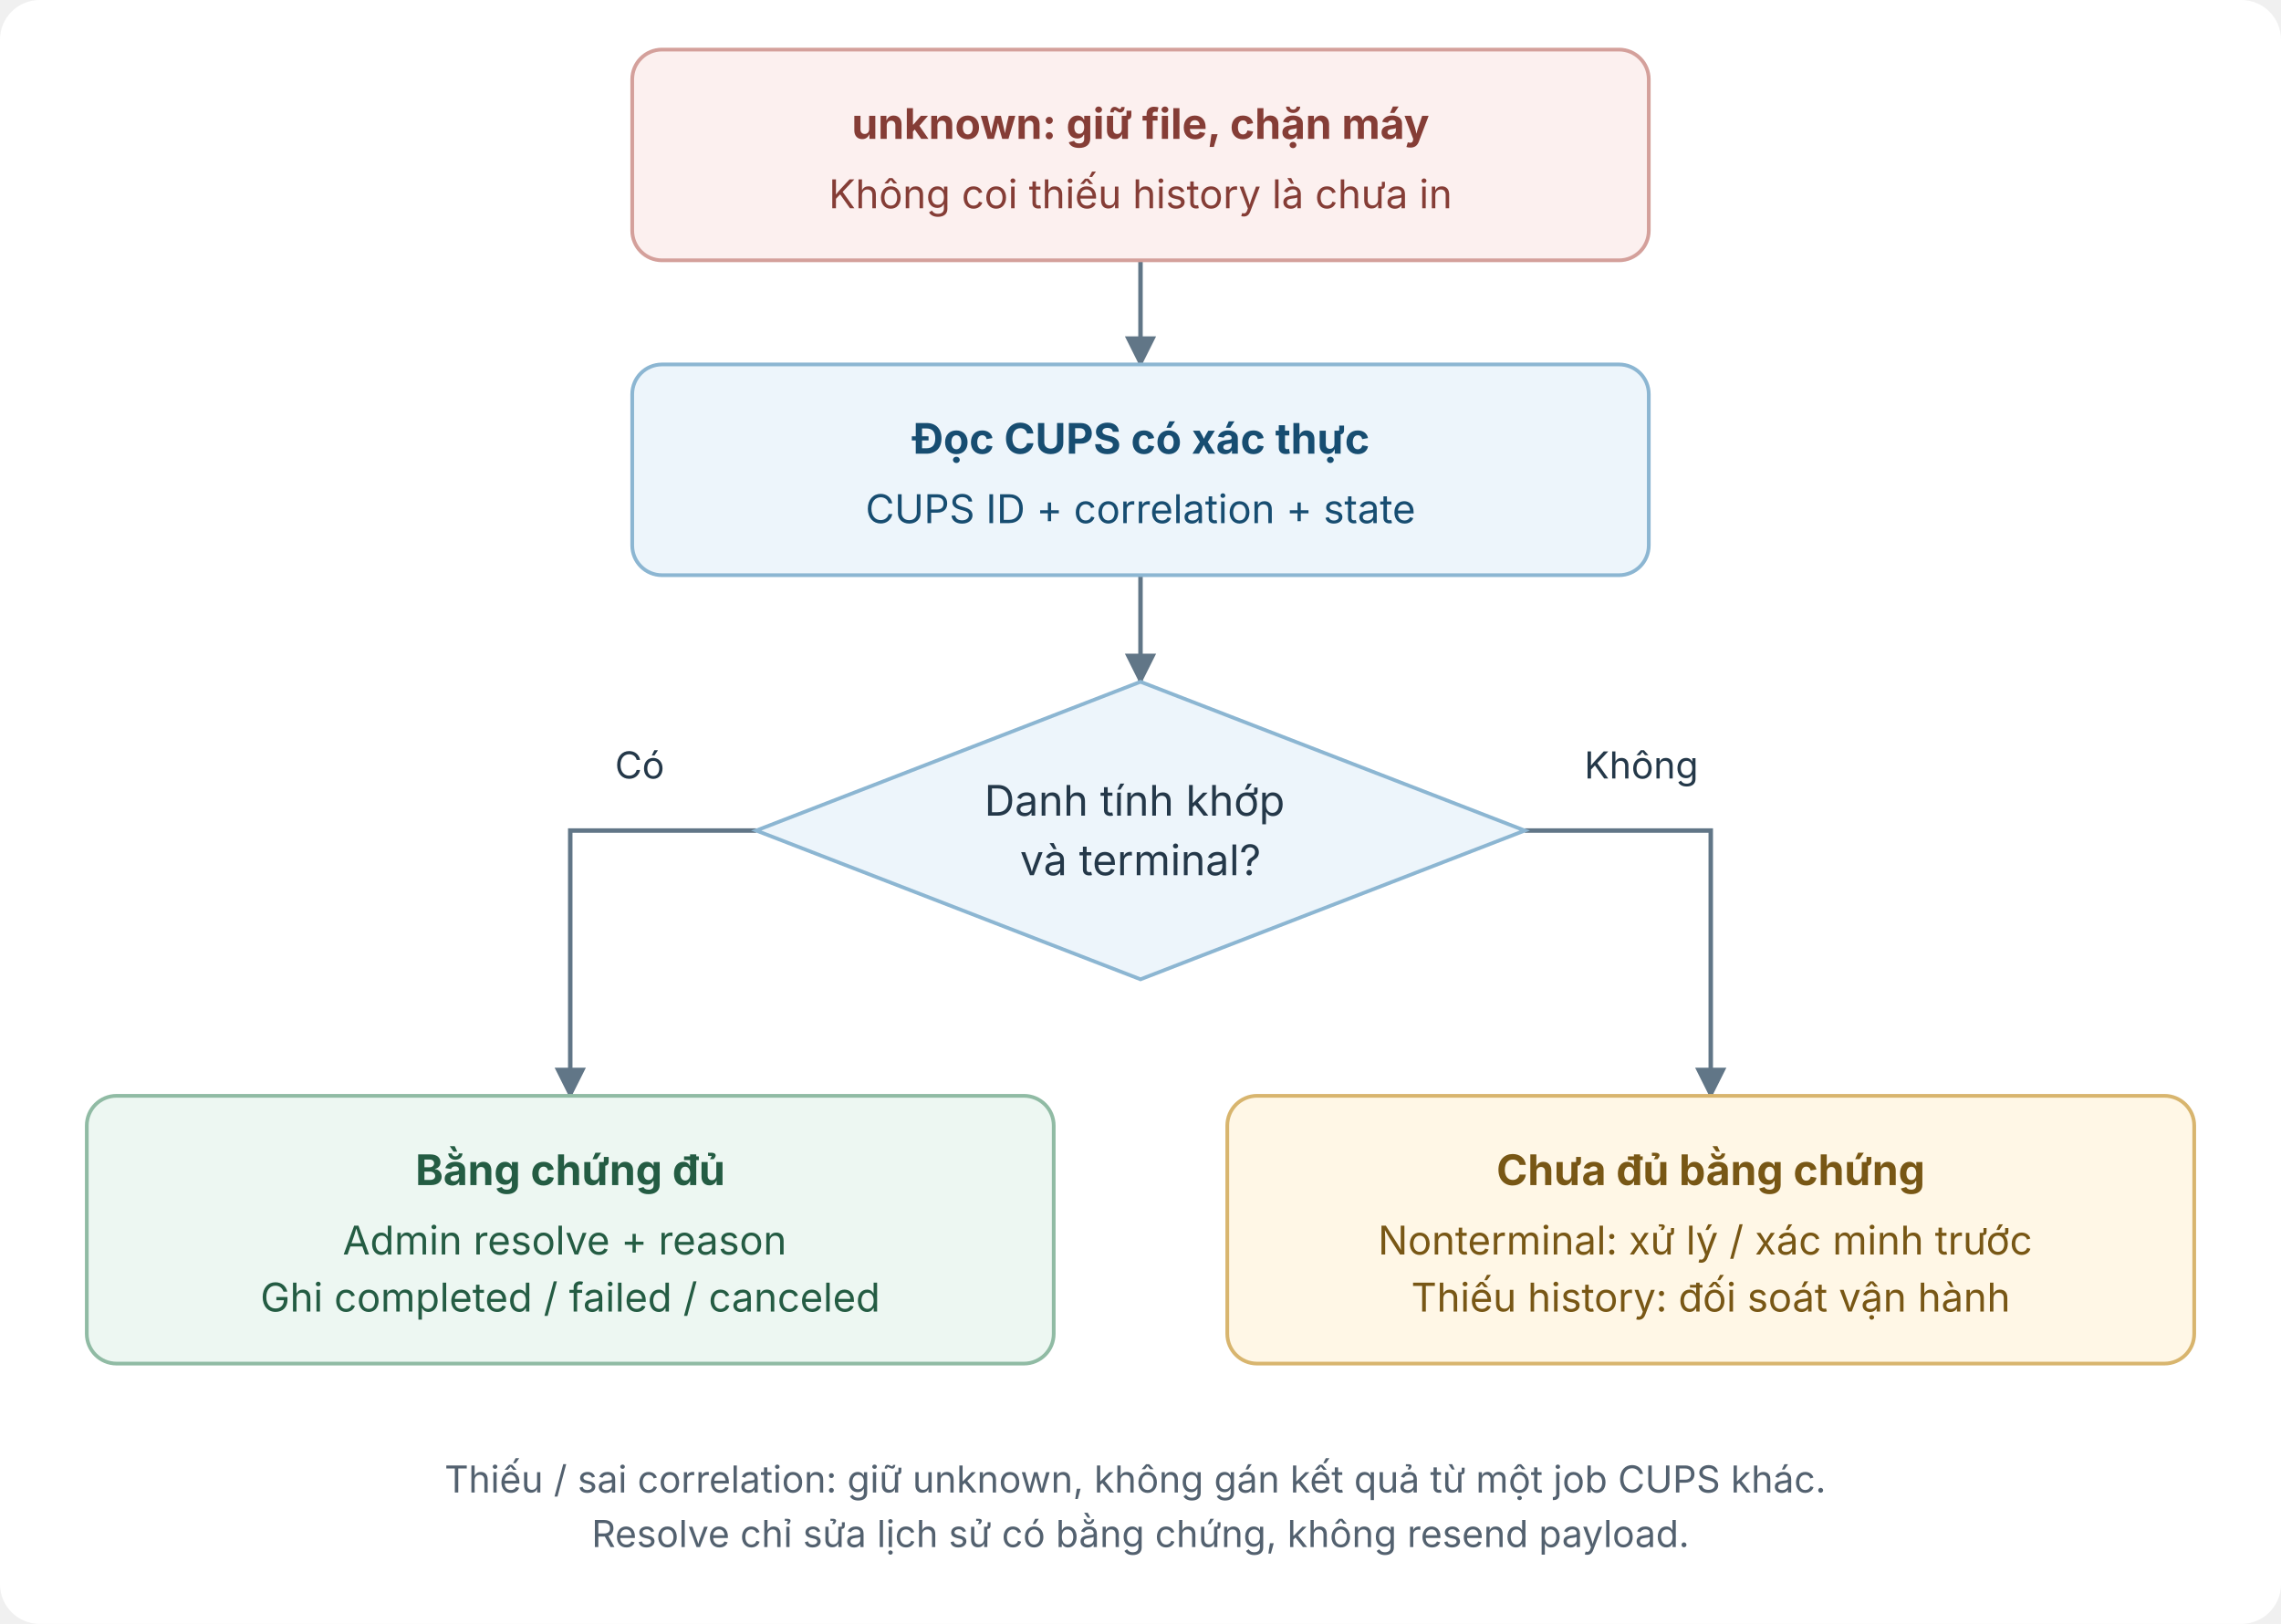
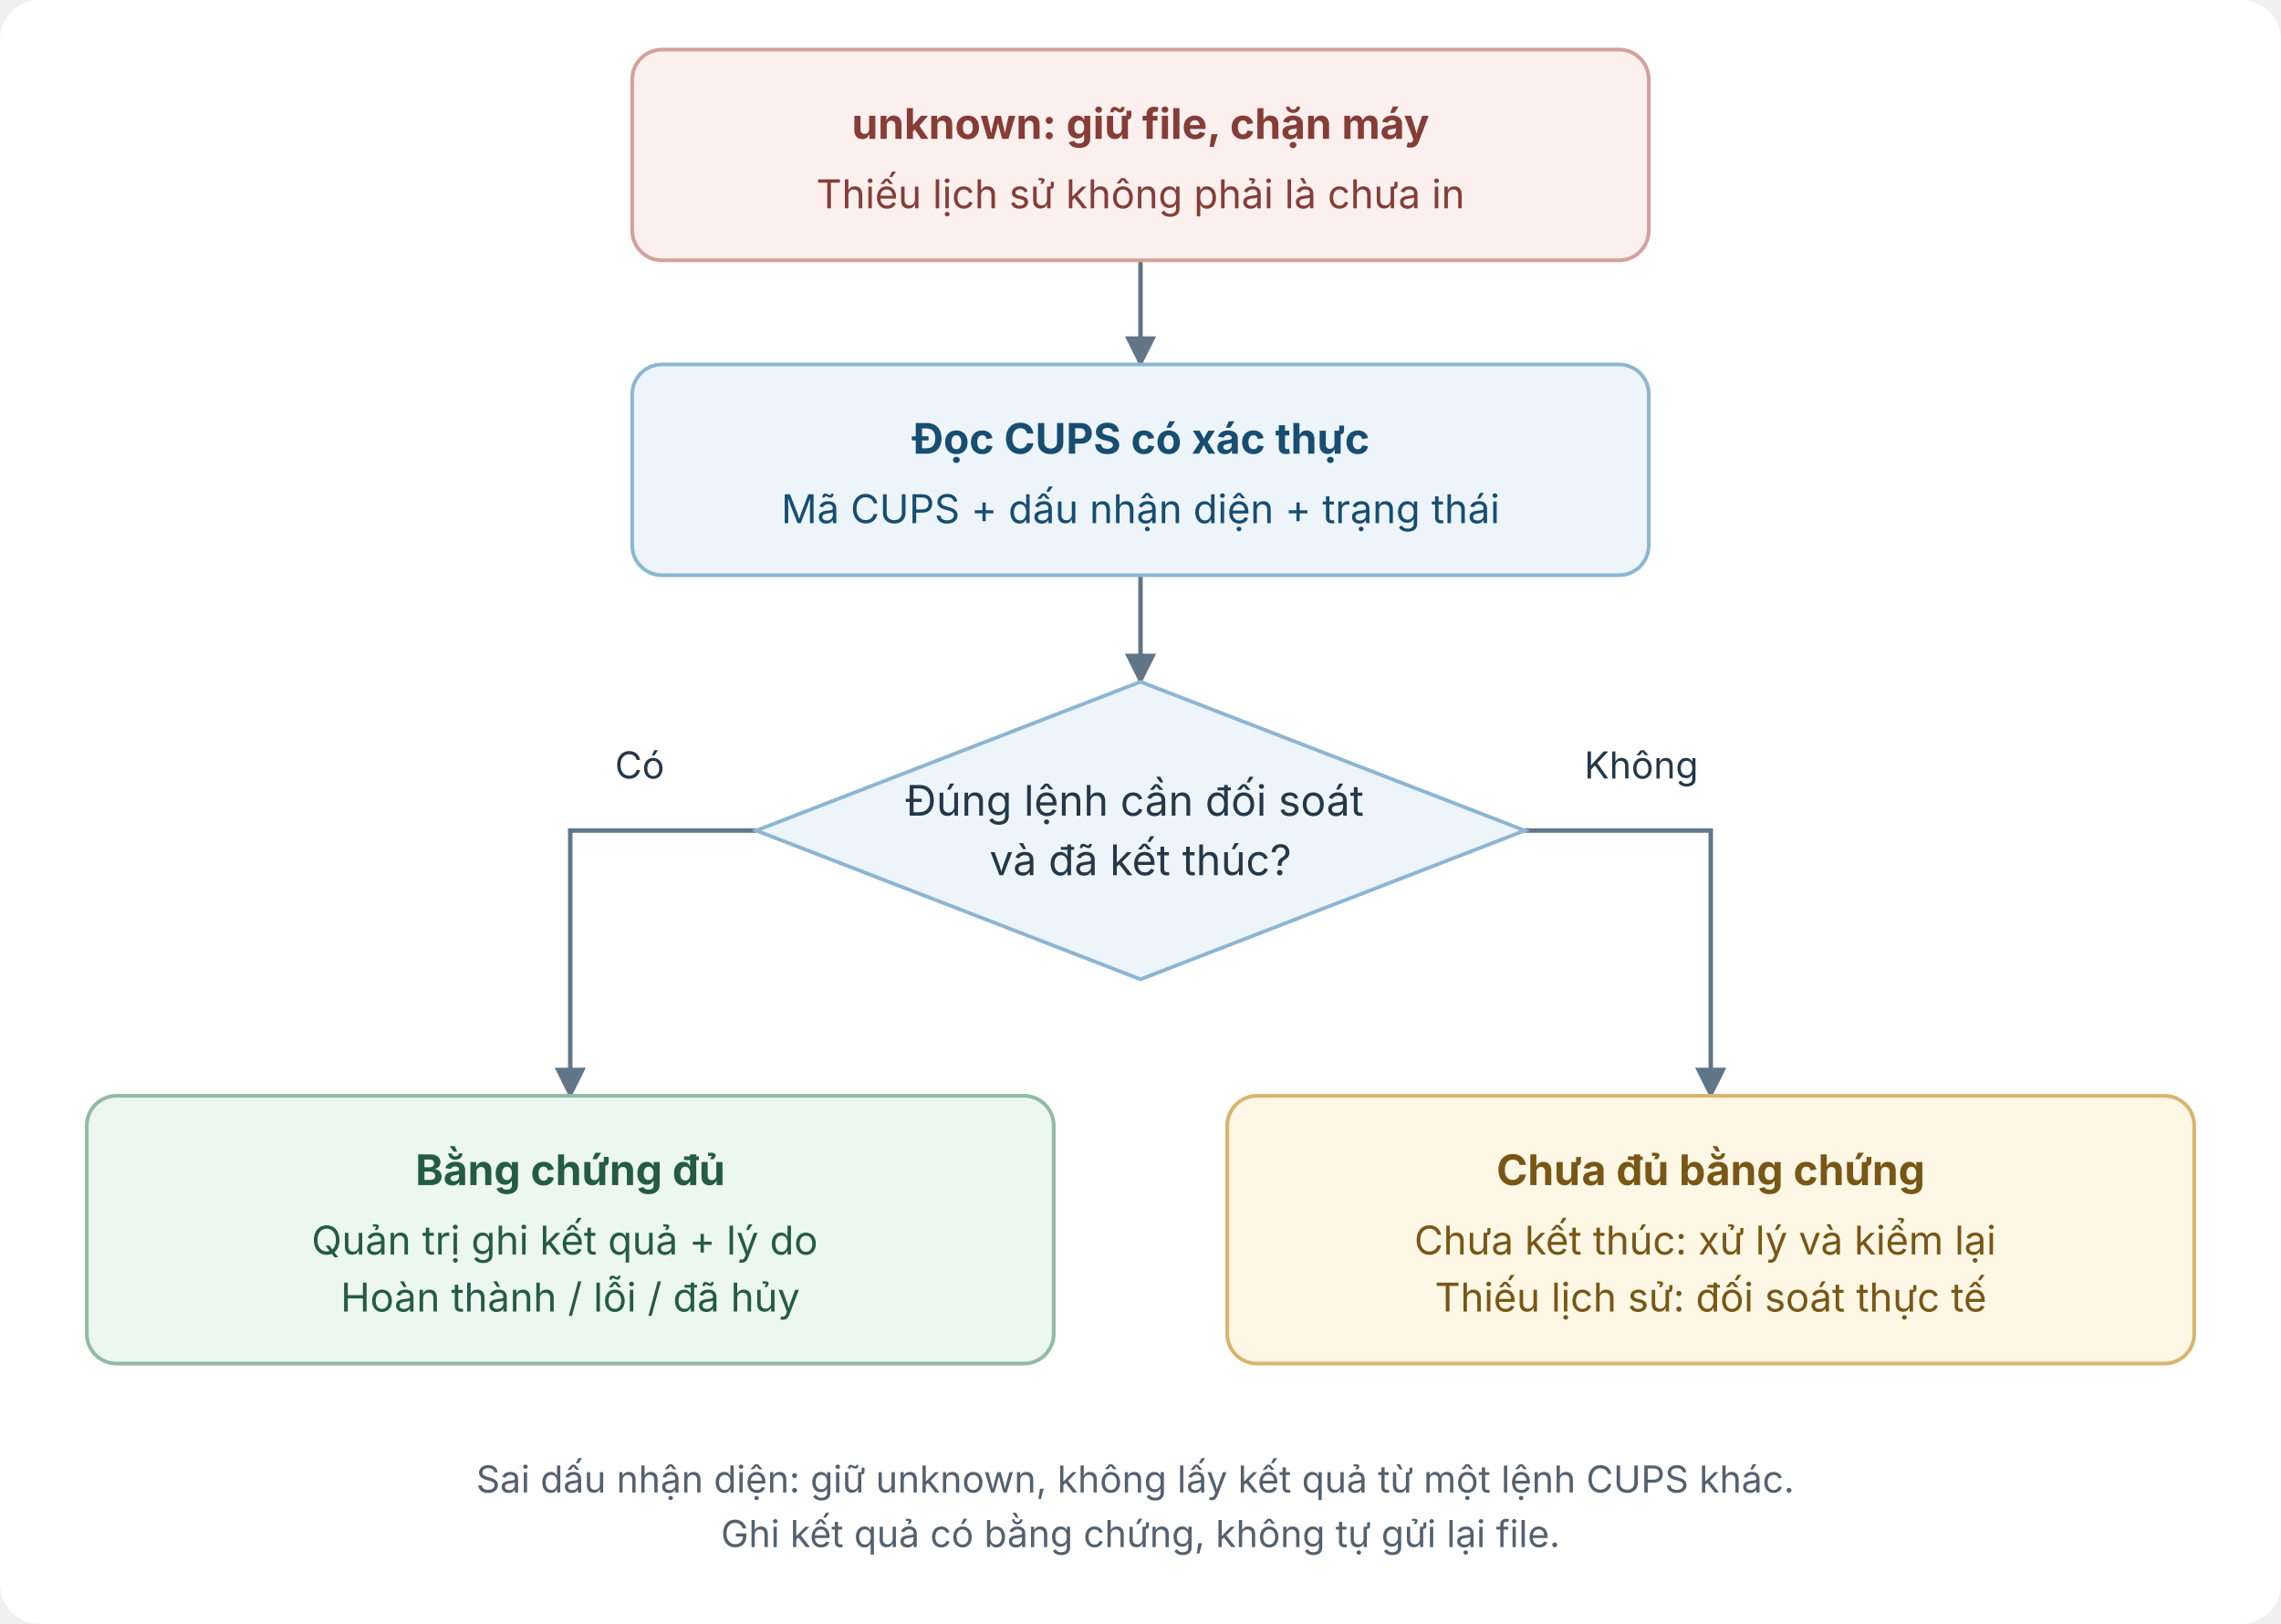
<svg xmlns="http://www.w3.org/2000/svg" viewBox="0 0 920 655" width="920" height="655" role="img" aria-labelledby="08-unknown-resolution-title 08-unknown-resolution-desc" font-family="system-ui, -apple-system, Segoe UI, sans-serif">
  <defs>
    <marker id="08-unknown-resolution-arrow" viewBox="0 0 10 10" refX="9" refY="5" markerWidth="7" markerHeight="7" orient="auto-start-reverse">
      <path d="M 0 0 L 10 5 L 0 10 z" fill="#617687" />
    </marker>
  </defs>
  <rect width="920" height="100%" rx="16" fill="#fff" />
  <polyline points="460,105 460,147" fill="none" stroke="#617687" stroke-width="1.8" marker-end="url(#08-unknown-resolution-arrow)" />
  <polyline points="460,232 460,275" fill="none" stroke="#617687" stroke-width="1.8" marker-end="url(#08-unknown-resolution-arrow)" />
  <polyline points="305,335 230,335 230,442" fill="none" stroke="#617687" stroke-width="1.8" marker-end="url(#08-unknown-resolution-arrow)" />
  <polyline points="615,335 690,335 690,442" fill="none" stroke="#617687" stroke-width="1.8" marker-end="url(#08-unknown-resolution-arrow)" />
  <g data-box="true">
    <rect x="255" y="20" width="410" height="85" rx="12" fill="#fcf0ef" stroke="#d4a09b" stroke-width="1.5" />
    <text x="460" y="56" fill="#853d36" font-size="17" font-weight="650" text-anchor="middle">
      <tspan x="460" dy="0">unknown: giữ file, chặn máy</tspan>
    </text>
    <text x="460" y="84" fill="#853d36" font-size="16" font-weight="400" text-anchor="middle">
-       <tspan x="460" dy="0">Không coi thiếu history là chưa in</tspan>
+       <tspan x="460" dy="0">Thiếu lịch sử không phải là chưa in</tspan>
    </text>
  </g>
  <g data-box="true">
    <rect x="255" y="147" width="410" height="85" rx="12" fill="#edf5fb" stroke="#8cb6d2" stroke-width="1.5" />
    <text x="460" y="183" fill="#174d71" font-size="17" font-weight="650" text-anchor="middle">
      <tspan x="460" dy="0">Đọc CUPS có xác thực</tspan>
    </text>
    <text x="460" y="211" fill="#174d71" font-size="16" font-weight="400" text-anchor="middle">
-       <tspan x="460" dy="0">CUPS ID + correlation + state</tspan>
+       <tspan x="460" dy="0">Mã CUPS + dấu nhận diện + trạng thái</tspan>
    </text>
  </g>
  <polygon points="460,275 615,335 460,395 305,335" fill="#edf5fb" stroke="#8cb6d2" stroke-width="1.5" />
  <text x="460" y="329" fill="#243849" font-size="17" font-weight="400" text-anchor="middle">
-     <tspan x="460" dy="0">Danh tính khớp</tspan>
-     <tspan x="460" dy="24">và terminal?</tspan>
+     <tspan x="460" dy="0">Đúng lệnh cần đối soát</tspan>
+     <tspan x="460" dy="24">và đã kết thúc?</tspan>
  </text>
  <g data-box="true">
    <rect x="35" y="442" width="390" height="108" rx="12" fill="#edf7f2" stroke="#90bba4" stroke-width="1.5" />
    <text x="230" y="478" fill="#245c43" font-size="17" font-weight="650" text-anchor="middle">
      <tspan x="230" dy="0">Bằng chứng đủ</tspan>
    </text>
    <text x="230" y="506" fill="#245c43" font-size="16" font-weight="400" text-anchor="middle">
-       <tspan x="230" dy="0">Admin resolve + reason</tspan>
-       <tspan x="230" dy="23">Ghi completed / failed / canceled</tspan>
+       <tspan x="230" dy="0">Quản trị ghi kết quả + lý do</tspan>
+       <tspan x="230" dy="23">Hoàn thành / lỗi / đã hủy</tspan>
    </text>
  </g>
  <text x="258" y="314" fill="#243849" font-size="15" font-weight="400" text-anchor="middle">
    <tspan x="258" dy="0">Có</tspan>
  </text>
  <g data-box="true">
    <rect x="495" y="442" width="390" height="108" rx="12" fill="#fff7e6" stroke="#d8b56e" stroke-width="1.5" />
    <text x="690" y="478" fill="#785715" font-size="17" font-weight="650" text-anchor="middle">
      <tspan x="690" dy="0">Chưa đủ bằng chứng</tspan>
    </text>
    <text x="690" y="506" fill="#785715" font-size="16" font-weight="400" text-anchor="middle">
-       <tspan x="690" dy="0">Nonterminal: xử lý / xác minh trước</tspan>
-       <tspan x="690" dy="23">Thiếu history: đối soát vận hành</tspan>
+       <tspan x="690" dy="0">Chưa kết thúc: xử lý và kiểm lại</tspan>
+       <tspan x="690" dy="23">Thiếu lịch sử: đối soát thực tế</tspan>
    </text>
  </g>
  <text x="662" y="314" fill="#243849" font-size="15" font-weight="400" text-anchor="middle">
    <tspan x="662" dy="0">Không</tspan>
  </text>
  <text x="460" y="602" fill="#53616f" font-size="15" font-weight="400" text-anchor="middle">
-     <tspan x="460" dy="0">Thiếu / sai correlation: giữ unknown, không gán kết quả từ một job CUPS khác.</tspan>
-     <tspan x="460" dy="22">Resolve chỉ sửa lịch sử có bằng chứng, không resend payload.</tspan>
+     <tspan x="460" dy="0">Sai dấu nhận diện: giữ unknown, không lấy kết quả từ một lệnh CUPS khác.</tspan>
+     <tspan x="460" dy="22">Ghi kết quả có bằng chứng, không tự gửi lại file.</tspan>
  </text>
</svg>
